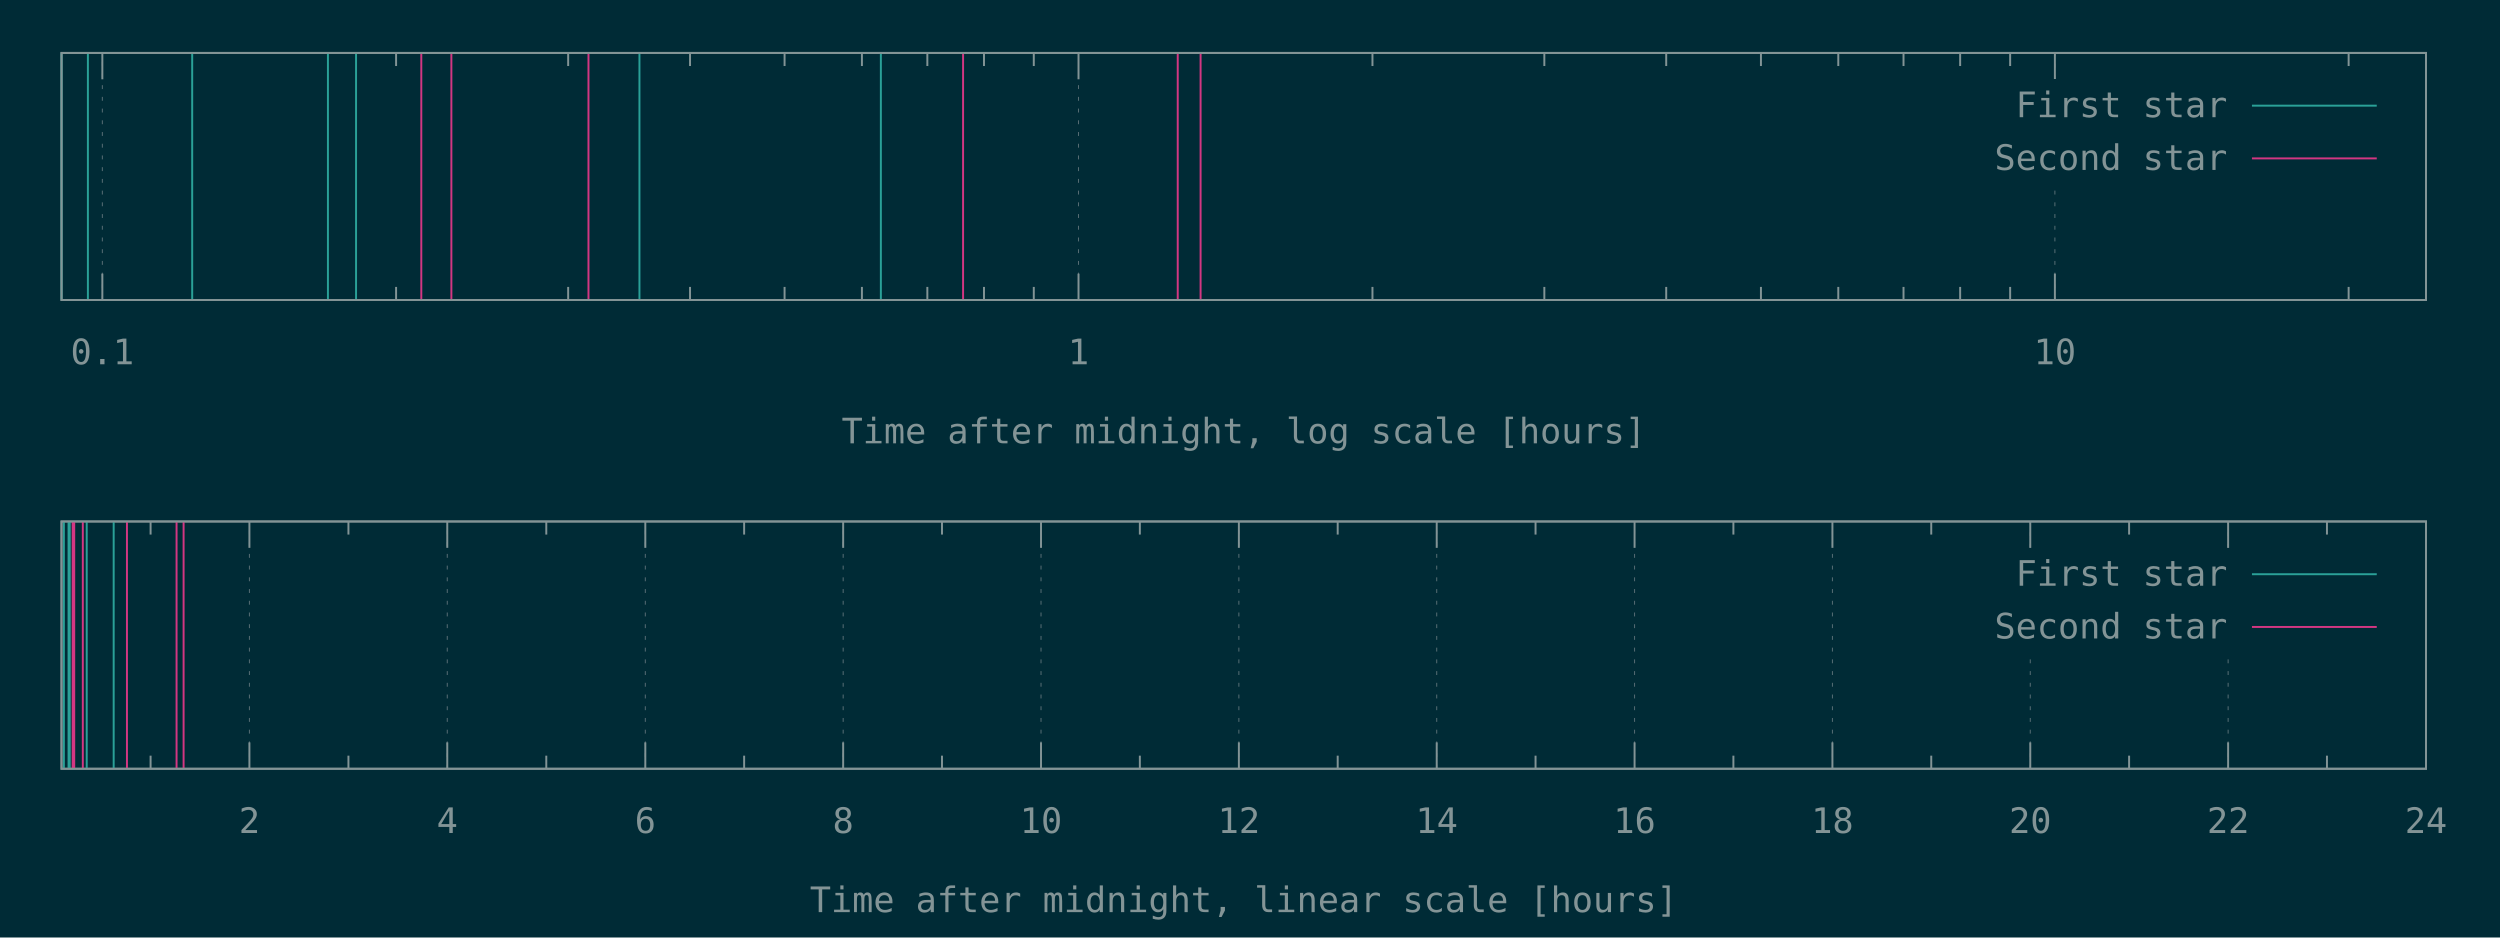
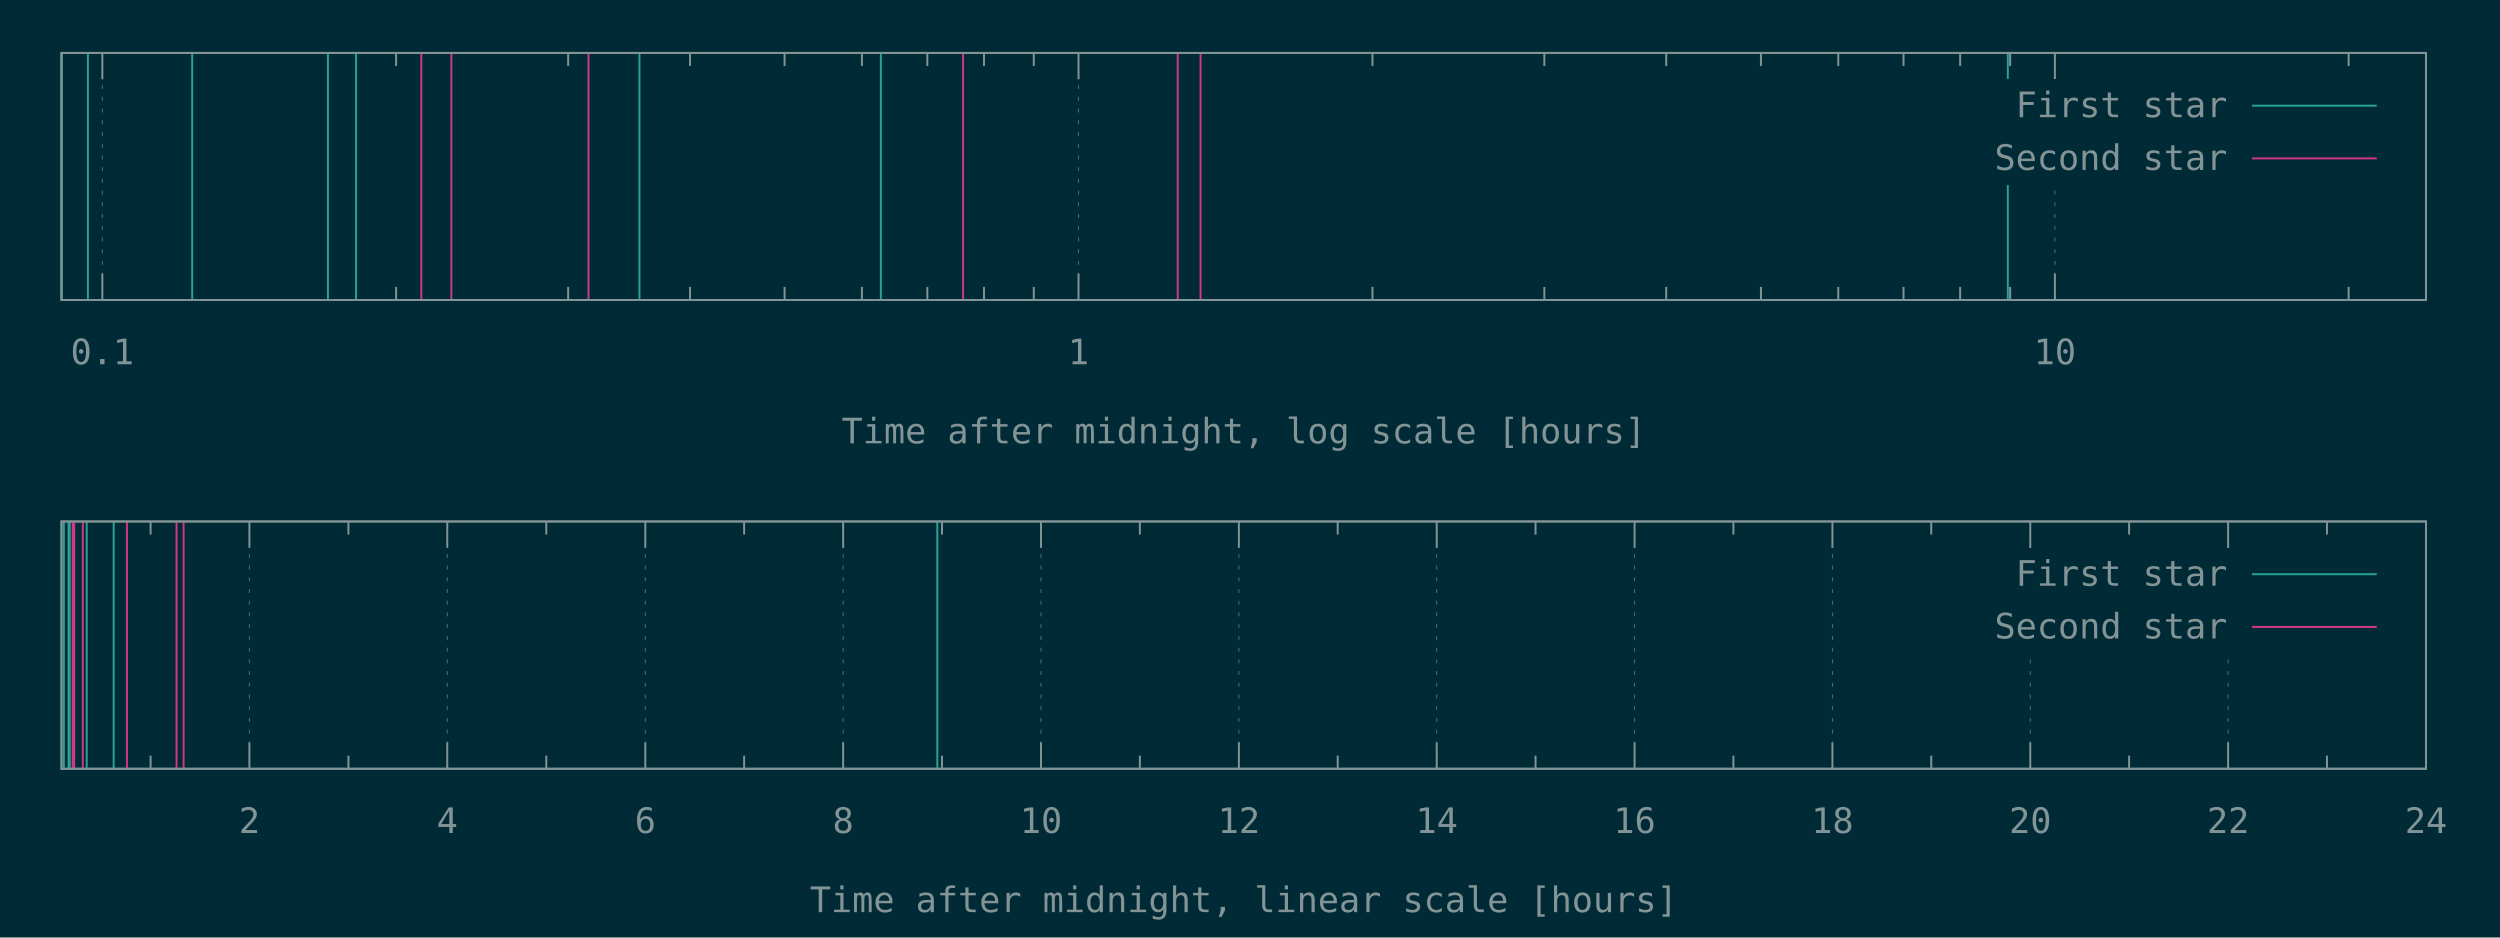
<svg xmlns="http://www.w3.org/2000/svg" xmlns:xlink="http://www.w3.org/1999/xlink" width="1280" height="480" viewBox="0 0 1280 480">
  <g id="gnuplot_canvas">
    <rect x="0" y="0" width="1280" height="480" fill="#002b36" />
    <defs>
      <circle id="gpDot" r="0.5" stroke-width="0.5" stroke="currentColor" />
      <path id="gpPt0" stroke-width="0.148" stroke="currentColor" d="M-1,0 h2 M0,-1 v2" />
      <path id="gpPt1" stroke-width="0.148" stroke="currentColor" d="M-1,-1 L1,1 M1,-1 L-1,1" />
      <path id="gpPt2" stroke-width="0.148" stroke="currentColor" d="M-1,0 L1,0 M0,-1 L0,1 M-1,-1 L1,1 M-1,1 L1,-1" />
      <rect id="gpPt3" stroke-width="0.148" stroke="currentColor" x="-1" y="-1" width="2" height="2" />
      <rect id="gpPt4" stroke-width="0.148" stroke="currentColor" fill="currentColor" x="-1" y="-1" width="2" height="2" />
      <circle id="gpPt5" stroke-width="0.148" stroke="currentColor" cx="0" cy="0" r="1" />
      <use xlink:href="#gpPt5" id="gpPt6" fill="currentColor" stroke="none" />
      <path id="gpPt7" stroke-width="0.148" stroke="currentColor" d="M0,-1.33 L-1.33,0.67 L1.33,0.67 z" />
      <use xlink:href="#gpPt7" id="gpPt8" fill="currentColor" stroke="none" />
      <use xlink:href="#gpPt7" id="gpPt9" stroke="currentColor" transform="rotate(180)" />
      <use xlink:href="#gpPt9" id="gpPt10" fill="currentColor" stroke="none" />
      <use xlink:href="#gpPt3" id="gpPt11" stroke="currentColor" transform="rotate(45)" />
      <use xlink:href="#gpPt11" id="gpPt12" fill="currentColor" stroke="none" />
      <path id="gpPt13" stroke-width="0.148" stroke="currentColor" d="M0,1.330 L1.265,0.411 L0.782,-1.067 L-0.782,-1.076 L-1.265,0.411 z" />
      <use xlink:href="#gpPt13" id="gpPt14" fill="currentColor" stroke="none" />
      <filter id="textbox" filterUnits="objectBoundingBox" x="0" y="0" height="1" width="1">
        <feFlood flood-color="#002B36" flood-opacity="1" result="bgnd" />
        <feComposite in="SourceGraphic" in2="bgnd" operator="atop" />
      </filter>
      <filter id="greybox" filterUnits="objectBoundingBox" x="0" y="0" height="1" width="1">
        <feFlood flood-color="lightgrey" flood-opacity="1" result="grey" />
        <feComposite in="SourceGraphic" in2="grey" operator="atop" />
      </filter>
    </defs>
    <g fill="none" color="#002B36" stroke="currentColor" stroke-width="1.00" stroke-linecap="butt" stroke-linejoin="miter">
</g>
    <g fill="none" color="black" stroke="currentColor" stroke-width="1.00" stroke-linecap="butt" stroke-linejoin="miter">
</g>
    <g fill="none" color="black" stroke="rgb(131, 148, 150)" stroke-width="0.50" stroke-linecap="butt" stroke-linejoin="miter">
</g>
    <g fill="none" color="gray" stroke="currentColor" stroke-width="0.50" stroke-linecap="butt" stroke-linejoin="miter">
      <path stroke="rgb( 88, 110, 117)" stroke-dasharray="2,4" class="gridline" d="M52.4,153.6 L52.4,27.1  " />
    </g>
    <g fill="none" color="gray" stroke="rgb( 88, 110, 117)" stroke-width="1.00" stroke-linecap="butt" stroke-linejoin="miter">
</g>
    <g fill="none" color="black" stroke="currentColor" stroke-width="1.00" stroke-linecap="butt" stroke-linejoin="miter">
      <path stroke="rgb(131, 148, 150)" d="M52.4,153.6 L52.4,140.1 M52.4,27.1 L52.4,40.6  " />
      <g transform="translate(52.4,186.5)" stroke="none" fill="rgb(131,148,150)" font-family="Inconsolata" font-size="18.00" text-anchor="middle">
        <text>
          <tspan font-family="Inconsolata"> 0.1</tspan>
        </text>
      </g>
    </g>
    <g fill="none" color="black" stroke="currentColor" stroke-width="1.00" stroke-linecap="butt" stroke-linejoin="miter">
      <path stroke="rgb(131, 148, 150)" d="M202.8,153.6 L202.8,146.9 M202.8,27.1 L202.8,33.8 M290.9,153.6 L290.9,146.9 M290.9,27.1 L290.9,33.8   M353.3,153.6 L353.3,146.9 M353.3,27.1 L353.3,33.8 M401.7,153.6 L401.7,146.9 M401.7,27.1 L401.7,33.8   M441.3,153.6 L441.3,146.9 M441.3,27.1 L441.3,33.8 M474.8,153.6 L474.8,146.9 M474.8,27.1 L474.8,33.8   M503.8,153.6 L503.8,146.9 M503.8,27.1 L503.8,33.8 M529.3,153.6 L529.3,146.9 M529.3,27.1 L529.3,33.8    " />
    </g>
    <g fill="none" color="black" stroke="rgb(131, 148, 150)" stroke-width="0.50" stroke-linecap="butt" stroke-linejoin="miter">
</g>
    <g fill="none" color="gray" stroke="currentColor" stroke-width="0.50" stroke-linecap="butt" stroke-linejoin="miter">
      <path stroke="rgb( 88, 110, 117)" stroke-dasharray="2,4" class="gridline" d="M552.2,153.6 L552.2,27.1  " />
    </g>
    <g fill="none" color="gray" stroke="rgb( 88, 110, 117)" stroke-width="1.00" stroke-linecap="butt" stroke-linejoin="miter">
</g>
    <g fill="none" color="black" stroke="currentColor" stroke-width="1.00" stroke-linecap="butt" stroke-linejoin="miter">
      <path stroke="rgb(131, 148, 150)" d="M552.2,153.6 L552.2,140.1 M552.2,27.1 L552.2,40.6  " />
      <g transform="translate(552.2,186.5)" stroke="none" fill="rgb(131,148,150)" font-family="Inconsolata" font-size="18.00" text-anchor="middle">
        <text>
          <tspan font-family="Inconsolata"> 1</tspan>
        </text>
      </g>
    </g>
    <g fill="none" color="black" stroke="currentColor" stroke-width="1.00" stroke-linecap="butt" stroke-linejoin="miter">
      <path stroke="rgb(131, 148, 150)" d="M702.7,153.6 L702.7,146.9 M702.7,27.1 L702.7,33.8 M790.7,153.6 L790.7,146.9 M790.7,27.1 L790.7,33.8   M853.1,153.6 L853.1,146.9 M853.1,27.1 L853.1,33.8 M901.6,153.6 L901.6,146.9 M901.6,27.1 L901.6,33.8   M941.2,153.6 L941.2,146.9 M941.2,27.1 L941.2,33.8 M974.6,153.6 L974.6,146.9 M974.6,27.1 L974.6,33.8   M1003.6,153.6 L1003.6,146.9 M1003.6,27.1 L1003.6,33.8 M1029.2,153.6 L1029.2,146.9 M1029.2,27.1 L1029.2,33.8    " />
    </g>
    <g fill="none" color="black" stroke="rgb(131, 148, 150)" stroke-width="0.50" stroke-linecap="butt" stroke-linejoin="miter">
</g>
    <g fill="none" color="gray" stroke="currentColor" stroke-width="0.50" stroke-linecap="butt" stroke-linejoin="miter">
      <path stroke="rgb( 88, 110, 117)" stroke-dasharray="2,4" class="gridline" d="M1052.1,153.6 L1052.1,94.6 M1052.1,40.6 L1052.1,27.1  " />
    </g>
    <g fill="none" color="gray" stroke="rgb( 88, 110, 117)" stroke-width="1.00" stroke-linecap="butt" stroke-linejoin="miter">
</g>
    <g fill="none" color="black" stroke="currentColor" stroke-width="1.00" stroke-linecap="butt" stroke-linejoin="miter">
      <path stroke="rgb(131, 148, 150)" d="M1052.1,153.6 L1052.1,140.1 M1052.1,27.1 L1052.1,40.6  " />
      <g transform="translate(1052.1,186.5)" stroke="none" fill="rgb(131,148,150)" font-family="Inconsolata" font-size="18.00" text-anchor="middle">
        <text>
          <tspan font-family="Inconsolata"> 10</tspan>
        </text>
      </g>
    </g>
    <g fill="none" color="black" stroke="currentColor" stroke-width="1.00" stroke-linecap="butt" stroke-linejoin="miter">
      <path stroke="rgb(131, 148, 150)" d="M1202.5,153.6 L1202.5,146.9 M1202.5,27.1 L1202.5,33.8  " />
    </g>
    <g fill="none" color="black" stroke="currentColor" stroke-width="1.00" stroke-linecap="butt" stroke-linejoin="miter">
      <path stroke="rgb(131, 148, 150)" d="M31.5,27.1 L31.5,153.6 L1242.1,153.6 L1242.1,27.1 L31.5,27.1 Z  " />
    </g>
    <g fill="none" color="black" stroke="currentColor" stroke-width="1.00" stroke-linecap="butt" stroke-linejoin="miter">
      <g transform="translate(636.8,227.0)" stroke="none" fill="rgb(131,148,150)" font-family="Inconsolata" font-size="18.00" text-anchor="middle">
        <text>
          <tspan font-family="Inconsolata">Time after midnight, log scale [hours]</tspan>
        </text>
      </g>
    </g>
    <g fill="none" color="black" stroke="currentColor" stroke-width="1.00" stroke-linecap="butt" stroke-linejoin="miter">
</g>
    <g id="gnuplot_plot_1a">
      <g fill="none" color="black" stroke="currentColor" stroke-width="1.00" stroke-linecap="butt" stroke-linejoin="miter">
-         <path stroke="rgb( 42, 161, 152)" d="M31.5,153.6 L31.5,27.1 M45.0,153.6 L45.0,27.1 M98.4,153.6 L98.4,27.1 M167.9,153.6 L167.9,27.1   M182.3,153.6 L182.3,27.1 M327.4,153.6 L327.4,27.1 M451.0,153.6 L451.0,27.1  " />
+         <path stroke="rgb( 42, 161, 152)" d="M31.5,153.6 L31.5,27.1 M45.0,153.6 L45.0,27.1 M98.4,153.6 L98.4,27.1 M167.9,153.6 L167.9,27.1   M182.3,153.6 L182.3,27.1 M327.4,153.6 L327.4,27.1 M451.0,153.6 L451.0,27.1 M1028.0,153.6 L1028.0,27.1    " />
      </g>
    </g>
    <g id="gnuplot_plot_2a">
      <g fill="none" color="black" stroke="currentColor" stroke-width="1.00" stroke-linecap="butt" stroke-linejoin="miter">
        <path stroke="rgb(211,  54, 130)" d="M215.7,153.6 L215.7,27.1 M231.1,153.6 L231.1,27.1 M301.3,153.6 L301.3,27.1 M493.1,153.6 L493.1,27.1   M603.0,153.6 L603.0,27.1 M614.7,153.6 L614.7,27.1  " />
      </g>
    </g>
    <g stroke="none" shape-rendering="crispEdges">
      <polygon fill="#002B36" points="1001.8,94.6 1229.5,94.6 1229.5,40.6 1001.8,40.6 " />
    </g>
    <g id="gnuplot_plot_1a">
      <g fill="none" color="black" stroke="currentColor" stroke-width="1.00" stroke-linecap="butt" stroke-linejoin="miter">
        <g transform="translate(1140.4,60.0)" stroke="none" fill="rgb(131,148,150)" font-family="Inconsolata" font-size="18.00" text-anchor="end">
          <text>
            <tspan font-family="Inconsolata">First star</tspan>
          </text>
        </g>
      </g>
      <g fill="none" color="black" stroke="currentColor" stroke-width="1.00" stroke-linecap="butt" stroke-linejoin="miter">
        <path stroke="rgb( 42, 161, 152)" d="M1153.0,54.1 L1216.9,54.1  " />
      </g>
    </g>
    <g id="gnuplot_plot_2a">
      <g fill="none" color="black" stroke="currentColor" stroke-width="1.00" stroke-linecap="butt" stroke-linejoin="miter">
        <g transform="translate(1140.4,87.0)" stroke="none" fill="rgb(131,148,150)" font-family="Inconsolata" font-size="18.00" text-anchor="end">
          <text>
            <tspan font-family="Inconsolata">Second star</tspan>
          </text>
        </g>
      </g>
      <g fill="none" color="black" stroke="currentColor" stroke-width="1.00" stroke-linecap="butt" stroke-linejoin="miter">
        <path stroke="rgb(211,  54, 130)" d="M1153.0,81.1 L1216.9,81.1  " />
      </g>
    </g>
    <g fill="none" color="#002B36" stroke="rgb(211,  54, 130)" stroke-width="2.00" stroke-linecap="butt" stroke-linejoin="miter">
</g>
    <g fill="none" color="black" stroke="currentColor" stroke-width="2.00" stroke-linecap="butt" stroke-linejoin="miter">
</g>
    <g fill="none" color="black" stroke="black" stroke-width="1.00" stroke-linecap="butt" stroke-linejoin="miter">
</g>
    <g fill="none" color="black" stroke="currentColor" stroke-width="1.00" stroke-linecap="butt" stroke-linejoin="miter">
      <path stroke="rgb(131, 148, 150)" d="M31.5,27.1 L31.5,153.6 L1242.1,153.6 L1242.1,27.1 L31.5,27.1 Z  " />
    </g>
    <g fill="none" color="black" stroke="currentColor" stroke-width="1.00" stroke-linecap="butt" stroke-linejoin="miter">
</g>
    <g fill="none" color="black" stroke="currentColor" stroke-width="1.00" stroke-linecap="butt" stroke-linejoin="miter">
      <path stroke="rgb(131, 148, 150)" d="M77.1,393.6 L77.1,386.9 M77.1,267.0 L77.1,273.7  " />
    </g>
    <g fill="none" color="black" stroke="rgb(131, 148, 150)" stroke-width="0.50" stroke-linecap="butt" stroke-linejoin="miter">
</g>
    <g fill="none" color="gray" stroke="currentColor" stroke-width="0.50" stroke-linecap="butt" stroke-linejoin="miter">
      <path stroke="rgb( 88, 110, 117)" stroke-dasharray="2,4" class="gridline" d="M127.7,393.6 L127.7,267.0  " />
    </g>
    <g fill="none" color="gray" stroke="rgb( 88, 110, 117)" stroke-width="1.00" stroke-linecap="butt" stroke-linejoin="miter">
</g>
    <g fill="none" color="black" stroke="currentColor" stroke-width="1.00" stroke-linecap="butt" stroke-linejoin="miter">
      <path stroke="rgb(131, 148, 150)" d="M127.7,393.6 L127.7,380.1 M127.7,267.0 L127.7,280.5  " />
      <g transform="translate(127.7,426.5)" stroke="none" fill="rgb(131,148,150)" font-family="Inconsolata" font-size="18.00" text-anchor="middle">
        <text>
          <tspan font-family="Inconsolata"> 2</tspan>
        </text>
      </g>
    </g>
    <g fill="none" color="black" stroke="currentColor" stroke-width="1.00" stroke-linecap="butt" stroke-linejoin="miter">
      <path stroke="rgb(131, 148, 150)" d="M178.4,393.6 L178.4,386.9 M178.4,267.0 L178.4,273.7  " />
    </g>
    <g fill="none" color="black" stroke="rgb(131, 148, 150)" stroke-width="0.50" stroke-linecap="butt" stroke-linejoin="miter">
</g>
    <g fill="none" color="gray" stroke="currentColor" stroke-width="0.50" stroke-linecap="butt" stroke-linejoin="miter">
      <path stroke="rgb( 88, 110, 117)" stroke-dasharray="2,4" class="gridline" d="M229.0,393.6 L229.0,267.0  " />
    </g>
    <g fill="none" color="gray" stroke="rgb( 88, 110, 117)" stroke-width="1.00" stroke-linecap="butt" stroke-linejoin="miter">
</g>
    <g fill="none" color="black" stroke="currentColor" stroke-width="1.00" stroke-linecap="butt" stroke-linejoin="miter">
      <path stroke="rgb(131, 148, 150)" d="M229.0,393.6 L229.0,380.1 M229.0,267.0 L229.0,280.5  " />
      <g transform="translate(229.0,426.5)" stroke="none" fill="rgb(131,148,150)" font-family="Inconsolata" font-size="18.00" text-anchor="middle">
        <text>
          <tspan font-family="Inconsolata"> 4</tspan>
        </text>
      </g>
    </g>
    <g fill="none" color="black" stroke="currentColor" stroke-width="1.00" stroke-linecap="butt" stroke-linejoin="miter">
      <path stroke="rgb(131, 148, 150)" d="M279.7,393.6 L279.7,386.9 M279.7,267.0 L279.7,273.7  " />
    </g>
    <g fill="none" color="black" stroke="rgb(131, 148, 150)" stroke-width="0.50" stroke-linecap="butt" stroke-linejoin="miter">
</g>
    <g fill="none" color="gray" stroke="currentColor" stroke-width="0.50" stroke-linecap="butt" stroke-linejoin="miter">
      <path stroke="rgb( 88, 110, 117)" stroke-dasharray="2,4" class="gridline" d="M330.4,393.6 L330.4,267.0  " />
    </g>
    <g fill="none" color="gray" stroke="rgb( 88, 110, 117)" stroke-width="1.00" stroke-linecap="butt" stroke-linejoin="miter">
</g>
    <g fill="none" color="black" stroke="currentColor" stroke-width="1.00" stroke-linecap="butt" stroke-linejoin="miter">
      <path stroke="rgb(131, 148, 150)" d="M330.4,393.6 L330.4,380.1 M330.4,267.0 L330.4,280.5  " />
      <g transform="translate(330.4,426.5)" stroke="none" fill="rgb(131,148,150)" font-family="Inconsolata" font-size="18.00" text-anchor="middle">
        <text>
          <tspan font-family="Inconsolata"> 6</tspan>
        </text>
      </g>
    </g>
    <g fill="none" color="black" stroke="currentColor" stroke-width="1.00" stroke-linecap="butt" stroke-linejoin="miter">
      <path stroke="rgb(131, 148, 150)" d="M381.0,393.6 L381.0,386.9 M381.0,267.0 L381.0,273.7  " />
    </g>
    <g fill="none" color="black" stroke="rgb(131, 148, 150)" stroke-width="0.50" stroke-linecap="butt" stroke-linejoin="miter">
</g>
    <g fill="none" color="gray" stroke="currentColor" stroke-width="0.50" stroke-linecap="butt" stroke-linejoin="miter">
      <path stroke="rgb( 88, 110, 117)" stroke-dasharray="2,4" class="gridline" d="M431.7,393.6 L431.7,267.0  " />
    </g>
    <g fill="none" color="gray" stroke="rgb( 88, 110, 117)" stroke-width="1.00" stroke-linecap="butt" stroke-linejoin="miter">
</g>
    <g fill="none" color="black" stroke="currentColor" stroke-width="1.00" stroke-linecap="butt" stroke-linejoin="miter">
      <path stroke="rgb(131, 148, 150)" d="M431.7,393.6 L431.7,380.1 M431.7,267.0 L431.7,280.5  " />
      <g transform="translate(431.7,426.5)" stroke="none" fill="rgb(131,148,150)" font-family="Inconsolata" font-size="18.00" text-anchor="middle">
        <text>
          <tspan font-family="Inconsolata"> 8</tspan>
        </text>
      </g>
    </g>
    <g fill="none" color="black" stroke="currentColor" stroke-width="1.00" stroke-linecap="butt" stroke-linejoin="miter">
      <path stroke="rgb(131, 148, 150)" d="M482.3,393.6 L482.3,386.9 M482.3,267.0 L482.3,273.7  " />
    </g>
    <g fill="none" color="black" stroke="rgb(131, 148, 150)" stroke-width="0.50" stroke-linecap="butt" stroke-linejoin="miter">
</g>
    <g fill="none" color="gray" stroke="currentColor" stroke-width="0.50" stroke-linecap="butt" stroke-linejoin="miter">
      <path stroke="rgb( 88, 110, 117)" stroke-dasharray="2,4" class="gridline" d="M533.0,393.6 L533.0,267.0  " />
    </g>
    <g fill="none" color="gray" stroke="rgb( 88, 110, 117)" stroke-width="1.00" stroke-linecap="butt" stroke-linejoin="miter">
</g>
    <g fill="none" color="black" stroke="currentColor" stroke-width="1.00" stroke-linecap="butt" stroke-linejoin="miter">
      <path stroke="rgb(131, 148, 150)" d="M533.0,393.6 L533.0,380.1 M533.0,267.0 L533.0,280.5  " />
      <g transform="translate(533.0,426.5)" stroke="none" fill="rgb(131,148,150)" font-family="Inconsolata" font-size="18.00" text-anchor="middle">
        <text>
          <tspan font-family="Inconsolata"> 10</tspan>
        </text>
      </g>
    </g>
    <g fill="none" color="black" stroke="currentColor" stroke-width="1.00" stroke-linecap="butt" stroke-linejoin="miter">
      <path stroke="rgb(131, 148, 150)" d="M583.6,393.6 L583.6,386.9 M583.6,267.0 L583.6,273.7  " />
    </g>
    <g fill="none" color="black" stroke="rgb(131, 148, 150)" stroke-width="0.50" stroke-linecap="butt" stroke-linejoin="miter">
</g>
    <g fill="none" color="gray" stroke="currentColor" stroke-width="0.50" stroke-linecap="butt" stroke-linejoin="miter">
      <path stroke="rgb( 88, 110, 117)" stroke-dasharray="2,4" class="gridline" d="M634.3,393.6 L634.3,267.0  " />
    </g>
    <g fill="none" color="gray" stroke="rgb( 88, 110, 117)" stroke-width="1.00" stroke-linecap="butt" stroke-linejoin="miter">
</g>
    <g fill="none" color="black" stroke="currentColor" stroke-width="1.00" stroke-linecap="butt" stroke-linejoin="miter">
      <path stroke="rgb(131, 148, 150)" d="M634.3,393.6 L634.3,380.1 M634.3,267.0 L634.3,280.5  " />
      <g transform="translate(634.3,426.5)" stroke="none" fill="rgb(131,148,150)" font-family="Inconsolata" font-size="18.00" text-anchor="middle">
        <text>
          <tspan font-family="Inconsolata"> 12</tspan>
        </text>
      </g>
    </g>
    <g fill="none" color="black" stroke="currentColor" stroke-width="1.00" stroke-linecap="butt" stroke-linejoin="miter">
      <path stroke="rgb(131, 148, 150)" d="M684.9,393.6 L684.9,386.9 M684.9,267.0 L684.9,273.7  " />
    </g>
    <g fill="none" color="black" stroke="rgb(131, 148, 150)" stroke-width="0.50" stroke-linecap="butt" stroke-linejoin="miter">
</g>
    <g fill="none" color="gray" stroke="currentColor" stroke-width="0.50" stroke-linecap="butt" stroke-linejoin="miter">
      <path stroke="rgb( 88, 110, 117)" stroke-dasharray="2,4" class="gridline" d="M735.6,393.6 L735.6,267.0  " />
    </g>
    <g fill="none" color="gray" stroke="rgb( 88, 110, 117)" stroke-width="1.00" stroke-linecap="butt" stroke-linejoin="miter">
</g>
    <g fill="none" color="black" stroke="currentColor" stroke-width="1.00" stroke-linecap="butt" stroke-linejoin="miter">
      <path stroke="rgb(131, 148, 150)" d="M735.6,393.6 L735.6,380.1 M735.6,267.0 L735.6,280.5  " />
      <g transform="translate(735.6,426.5)" stroke="none" fill="rgb(131,148,150)" font-family="Inconsolata" font-size="18.00" text-anchor="middle">
        <text>
          <tspan font-family="Inconsolata"> 14</tspan>
        </text>
      </g>
    </g>
    <g fill="none" color="black" stroke="currentColor" stroke-width="1.00" stroke-linecap="butt" stroke-linejoin="miter">
      <path stroke="rgb(131, 148, 150)" d="M786.2,393.6 L786.2,386.9 M786.2,267.0 L786.2,273.7  " />
    </g>
    <g fill="none" color="black" stroke="rgb(131, 148, 150)" stroke-width="0.50" stroke-linecap="butt" stroke-linejoin="miter">
</g>
    <g fill="none" color="gray" stroke="currentColor" stroke-width="0.50" stroke-linecap="butt" stroke-linejoin="miter">
      <path stroke="rgb( 88, 110, 117)" stroke-dasharray="2,4" class="gridline" d="M836.9,393.6 L836.9,267.0  " />
    </g>
    <g fill="none" color="gray" stroke="rgb( 88, 110, 117)" stroke-width="1.00" stroke-linecap="butt" stroke-linejoin="miter">
</g>
    <g fill="none" color="black" stroke="currentColor" stroke-width="1.00" stroke-linecap="butt" stroke-linejoin="miter">
      <path stroke="rgb(131, 148, 150)" d="M836.9,393.6 L836.9,380.1 M836.9,267.0 L836.9,280.5  " />
      <g transform="translate(836.9,426.5)" stroke="none" fill="rgb(131,148,150)" font-family="Inconsolata" font-size="18.00" text-anchor="middle">
        <text>
          <tspan font-family="Inconsolata"> 16</tspan>
        </text>
      </g>
    </g>
    <g fill="none" color="black" stroke="currentColor" stroke-width="1.00" stroke-linecap="butt" stroke-linejoin="miter">
      <path stroke="rgb(131, 148, 150)" d="M887.5,393.6 L887.5,386.9 M887.5,267.0 L887.5,273.7  " />
    </g>
    <g fill="none" color="black" stroke="rgb(131, 148, 150)" stroke-width="0.50" stroke-linecap="butt" stroke-linejoin="miter">
</g>
    <g fill="none" color="gray" stroke="currentColor" stroke-width="0.50" stroke-linecap="butt" stroke-linejoin="miter">
      <path stroke="rgb( 88, 110, 117)" stroke-dasharray="2,4" class="gridline" d="M938.2,393.6 L938.2,267.0  " />
    </g>
    <g fill="none" color="gray" stroke="rgb( 88, 110, 117)" stroke-width="1.00" stroke-linecap="butt" stroke-linejoin="miter">
</g>
    <g fill="none" color="black" stroke="currentColor" stroke-width="1.00" stroke-linecap="butt" stroke-linejoin="miter">
      <path stroke="rgb(131, 148, 150)" d="M938.2,393.6 L938.2,380.1 M938.2,267.0 L938.2,280.5  " />
      <g transform="translate(938.2,426.5)" stroke="none" fill="rgb(131,148,150)" font-family="Inconsolata" font-size="18.00" text-anchor="middle">
        <text>
          <tspan font-family="Inconsolata"> 18</tspan>
        </text>
      </g>
    </g>
    <g fill="none" color="black" stroke="currentColor" stroke-width="1.00" stroke-linecap="butt" stroke-linejoin="miter">
      <path stroke="rgb(131, 148, 150)" d="M988.8,393.6 L988.8,386.9 M988.8,267.0 L988.8,273.7  " />
    </g>
    <g fill="none" color="black" stroke="rgb(131, 148, 150)" stroke-width="0.50" stroke-linecap="butt" stroke-linejoin="miter">
</g>
    <g fill="none" color="gray" stroke="currentColor" stroke-width="0.50" stroke-linecap="butt" stroke-linejoin="miter">
      <path stroke="rgb( 88, 110, 117)" stroke-dasharray="2,4" class="gridline" d="M1039.5,393.6 L1039.5,334.5 M1039.5,280.5 L1039.5,267.0  " />
    </g>
    <g fill="none" color="gray" stroke="rgb( 88, 110, 117)" stroke-width="1.00" stroke-linecap="butt" stroke-linejoin="miter">
</g>
    <g fill="none" color="black" stroke="currentColor" stroke-width="1.00" stroke-linecap="butt" stroke-linejoin="miter">
      <path stroke="rgb(131, 148, 150)" d="M1039.5,393.6 L1039.5,380.1 M1039.5,267.0 L1039.5,280.5  " />
      <g transform="translate(1039.5,426.5)" stroke="none" fill="rgb(131,148,150)" font-family="Inconsolata" font-size="18.00" text-anchor="middle">
        <text>
          <tspan font-family="Inconsolata"> 20</tspan>
        </text>
      </g>
    </g>
    <g fill="none" color="black" stroke="currentColor" stroke-width="1.00" stroke-linecap="butt" stroke-linejoin="miter">
      <path stroke="rgb(131, 148, 150)" d="M1090.1,393.6 L1090.1,386.9 M1090.1,267.0 L1090.1,273.7  " />
    </g>
    <g fill="none" color="black" stroke="rgb(131, 148, 150)" stroke-width="0.50" stroke-linecap="butt" stroke-linejoin="miter">
</g>
    <g fill="none" color="gray" stroke="currentColor" stroke-width="0.50" stroke-linecap="butt" stroke-linejoin="miter">
      <path stroke="rgb( 88, 110, 117)" stroke-dasharray="2,4" class="gridline" d="M1140.8,393.6 L1140.8,334.5 M1140.8,280.5 L1140.8,267.0  " />
    </g>
    <g fill="none" color="gray" stroke="rgb( 88, 110, 117)" stroke-width="1.00" stroke-linecap="butt" stroke-linejoin="miter">
</g>
    <g fill="none" color="black" stroke="currentColor" stroke-width="1.00" stroke-linecap="butt" stroke-linejoin="miter">
      <path stroke="rgb(131, 148, 150)" d="M1140.8,393.6 L1140.8,380.1 M1140.8,267.0 L1140.8,280.5  " />
      <g transform="translate(1140.8,426.5)" stroke="none" fill="rgb(131,148,150)" font-family="Inconsolata" font-size="18.00" text-anchor="middle">
        <text>
          <tspan font-family="Inconsolata"> 22</tspan>
        </text>
      </g>
    </g>
    <g fill="none" color="black" stroke="currentColor" stroke-width="1.00" stroke-linecap="butt" stroke-linejoin="miter">
      <path stroke="rgb(131, 148, 150)" d="M1191.4,393.6 L1191.4,386.9 M1191.4,267.0 L1191.4,273.7  " />
    </g>
    <g fill="none" color="black" stroke="rgb(131, 148, 150)" stroke-width="0.50" stroke-linecap="butt" stroke-linejoin="miter">
</g>
    <g fill="none" color="gray" stroke="currentColor" stroke-width="0.50" stroke-linecap="butt" stroke-linejoin="miter">
      <path stroke="rgb( 88, 110, 117)" stroke-dasharray="2,4" class="gridline" d="M1242.1,393.6 L1242.1,267.0  " />
    </g>
    <g fill="none" color="gray" stroke="rgb( 88, 110, 117)" stroke-width="1.00" stroke-linecap="butt" stroke-linejoin="miter">
</g>
    <g fill="none" color="black" stroke="currentColor" stroke-width="1.00" stroke-linecap="butt" stroke-linejoin="miter">
      <path stroke="rgb(131, 148, 150)" d="M1242.1,393.6 L1242.1,380.1 M1242.1,267.0 L1242.1,280.5  " />
      <g transform="translate(1242.1,426.5)" stroke="none" fill="rgb(131,148,150)" font-family="Inconsolata" font-size="18.00" text-anchor="middle">
        <text>
          <tspan font-family="Inconsolata"> 24</tspan>
        </text>
      </g>
    </g>
    <g fill="none" color="black" stroke="currentColor" stroke-width="1.00" stroke-linecap="butt" stroke-linejoin="miter">
</g>
    <g fill="none" color="black" stroke="currentColor" stroke-width="1.00" stroke-linecap="butt" stroke-linejoin="miter">
      <path stroke="rgb(131, 148, 150)" d="M31.5,267.0 L31.5,393.6 L1242.1,393.6 L1242.1,267.0 L31.5,267.0 Z  " />
    </g>
    <g fill="none" color="black" stroke="currentColor" stroke-width="1.00" stroke-linecap="butt" stroke-linejoin="miter">
      <g transform="translate(636.8,467.0)" stroke="none" fill="rgb(131,148,150)" font-family="Inconsolata" font-size="18.00" text-anchor="middle">
        <text>
          <tspan font-family="Inconsolata">Time after midnight, linear scale [hours]</tspan>
        </text>
      </g>
    </g>
    <g fill="none" color="black" stroke="currentColor" stroke-width="1.00" stroke-linecap="butt" stroke-linejoin="miter">
</g>
    <g id="gnuplot_plot_1b">
      <g fill="none" color="black" stroke="currentColor" stroke-width="1.00" stroke-linecap="butt" stroke-linejoin="miter">
-         <path stroke="rgb( 42, 161, 152)" d="M32.7,393.6 L32.7,267.0 M35.1,393.6 L35.1,267.0 M35.7,393.6 L35.7,267.0 M44.4,393.6 L44.4,267.0   M58.2,393.6 L58.2,267.0  " />
+         <path stroke="rgb( 42, 161, 152)" d="M32.7,393.6 L32.7,267.0 M35.1,393.6 L35.1,267.0 M35.7,393.6 L35.7,267.0 M44.4,393.6 L44.4,267.0   M58.2,393.6 L58.2,267.0 M479.9,393.6 L479.9,267.0  " />
      </g>
    </g>
    <g id="gnuplot_plot_2b">
      <g fill="none" color="black" stroke="currentColor" stroke-width="1.00" stroke-linecap="butt" stroke-linejoin="miter">
        <path stroke="rgb(211,  54, 130)" d="M37.2,393.6 L37.2,267.0 M38.0,393.6 L38.0,267.0 M42.4,393.6 L42.4,267.0 M65.0,393.6 L65.0,267.0   M90.4,393.6 L90.4,267.0 M94.0,393.6 L94.0,267.0  " />
      </g>
    </g>
    <g stroke="none" shape-rendering="crispEdges">
      <polygon fill="#002B36" points="1001.8,334.5 1229.5,334.5 1229.5,280.5 1001.8,280.5 " />
    </g>
    <g id="gnuplot_plot_1b">
      <g fill="none" color="black" stroke="currentColor" stroke-width="1.00" stroke-linecap="butt" stroke-linejoin="miter">
        <g transform="translate(1140.4,299.9)" stroke="none" fill="rgb(131,148,150)" font-family="Inconsolata" font-size="18.00" text-anchor="end">
          <text>
            <tspan font-family="Inconsolata">First star</tspan>
          </text>
        </g>
      </g>
      <g fill="none" color="black" stroke="currentColor" stroke-width="1.00" stroke-linecap="butt" stroke-linejoin="miter">
        <path stroke="rgb( 42, 161, 152)" d="M1153.0,294.0 L1216.9,294.0  " />
      </g>
    </g>
    <g id="gnuplot_plot_2b">
      <g fill="none" color="black" stroke="currentColor" stroke-width="1.00" stroke-linecap="butt" stroke-linejoin="miter">
        <g transform="translate(1140.4,326.9)" stroke="none" fill="rgb(131,148,150)" font-family="Inconsolata" font-size="18.00" text-anchor="end">
          <text>
            <tspan font-family="Inconsolata">Second star</tspan>
          </text>
        </g>
      </g>
      <g fill="none" color="black" stroke="currentColor" stroke-width="1.00" stroke-linecap="butt" stroke-linejoin="miter">
        <path stroke="rgb(211,  54, 130)" d="M1153.0,321.0 L1216.9,321.0  " />
      </g>
    </g>
    <g fill="none" color="#002B36" stroke="rgb(211,  54, 130)" stroke-width="2.00" stroke-linecap="butt" stroke-linejoin="miter">
</g>
    <g fill="none" color="black" stroke="currentColor" stroke-width="2.00" stroke-linecap="butt" stroke-linejoin="miter">
</g>
    <g fill="none" color="black" stroke="black" stroke-width="1.00" stroke-linecap="butt" stroke-linejoin="miter">
</g>
    <g fill="none" color="black" stroke="currentColor" stroke-width="1.00" stroke-linecap="butt" stroke-linejoin="miter">
      <path stroke="rgb(131, 148, 150)" d="M31.5,267.0 L31.5,393.6 L1242.1,393.6 L1242.1,267.0 L31.5,267.0 Z  " />
    </g>
    <g fill="none" color="black" stroke="currentColor" stroke-width="1.00" stroke-linecap="butt" stroke-linejoin="miter">
</g>
  </g>
</svg>
